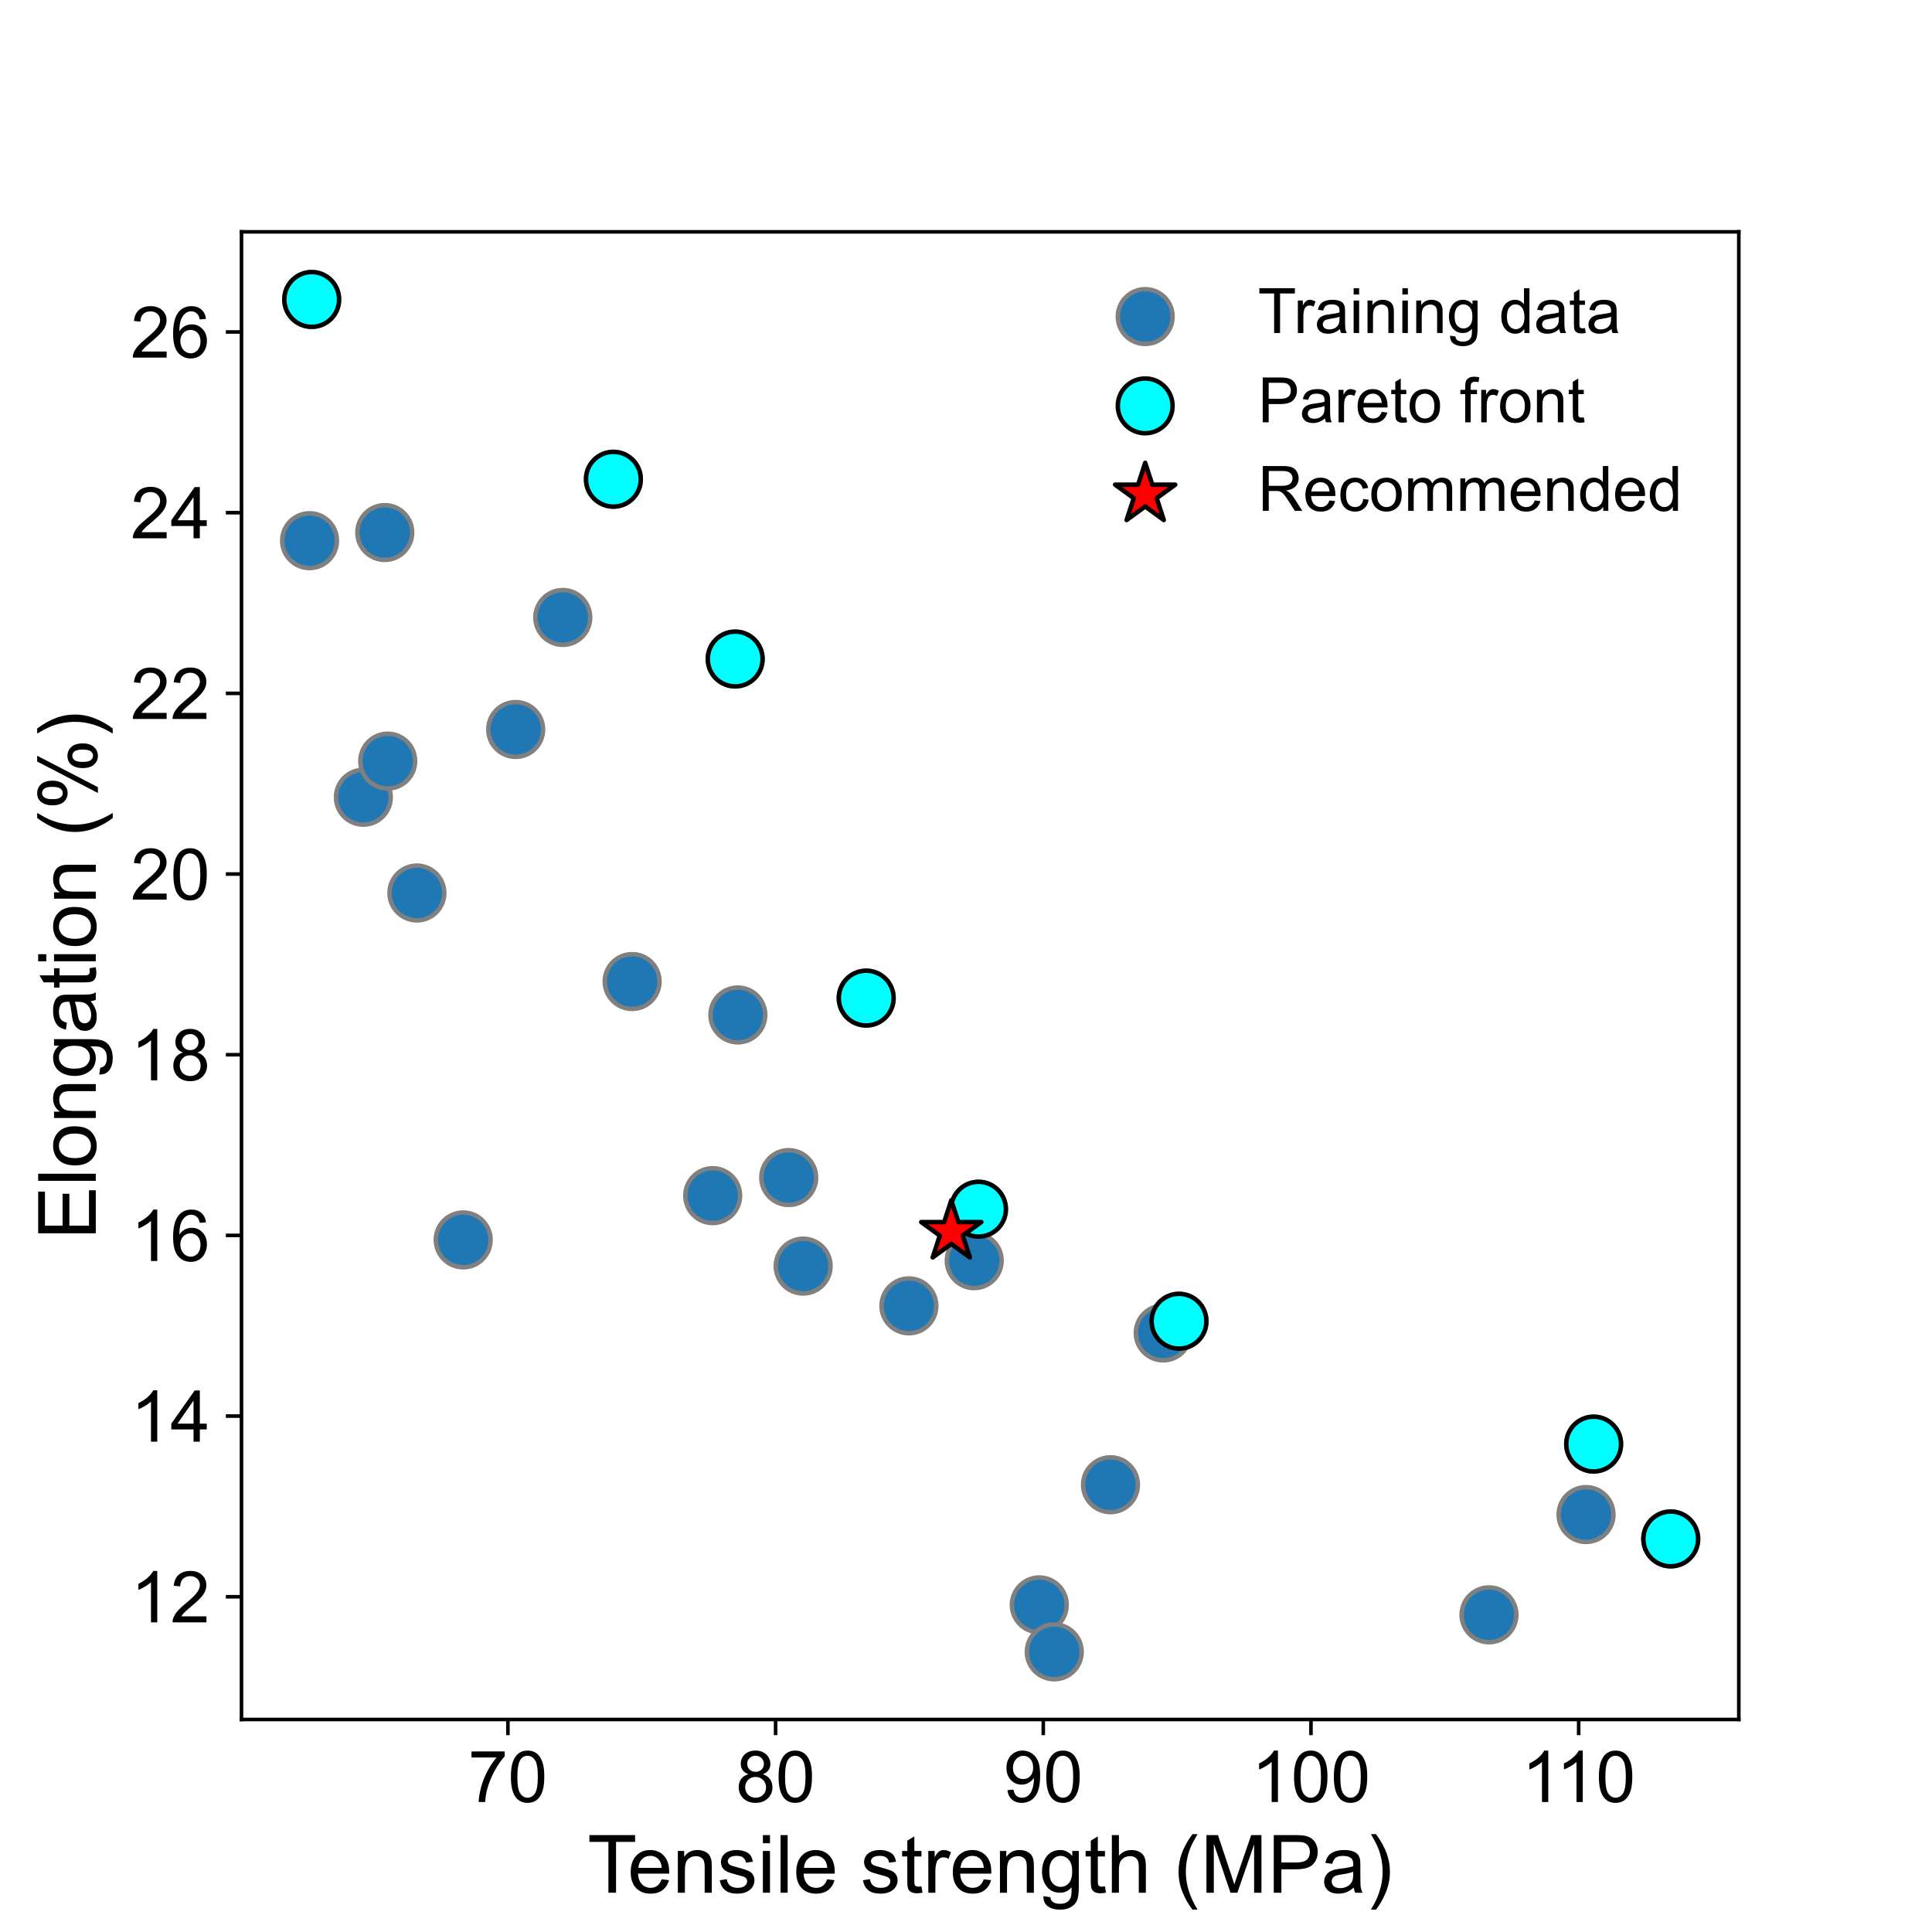
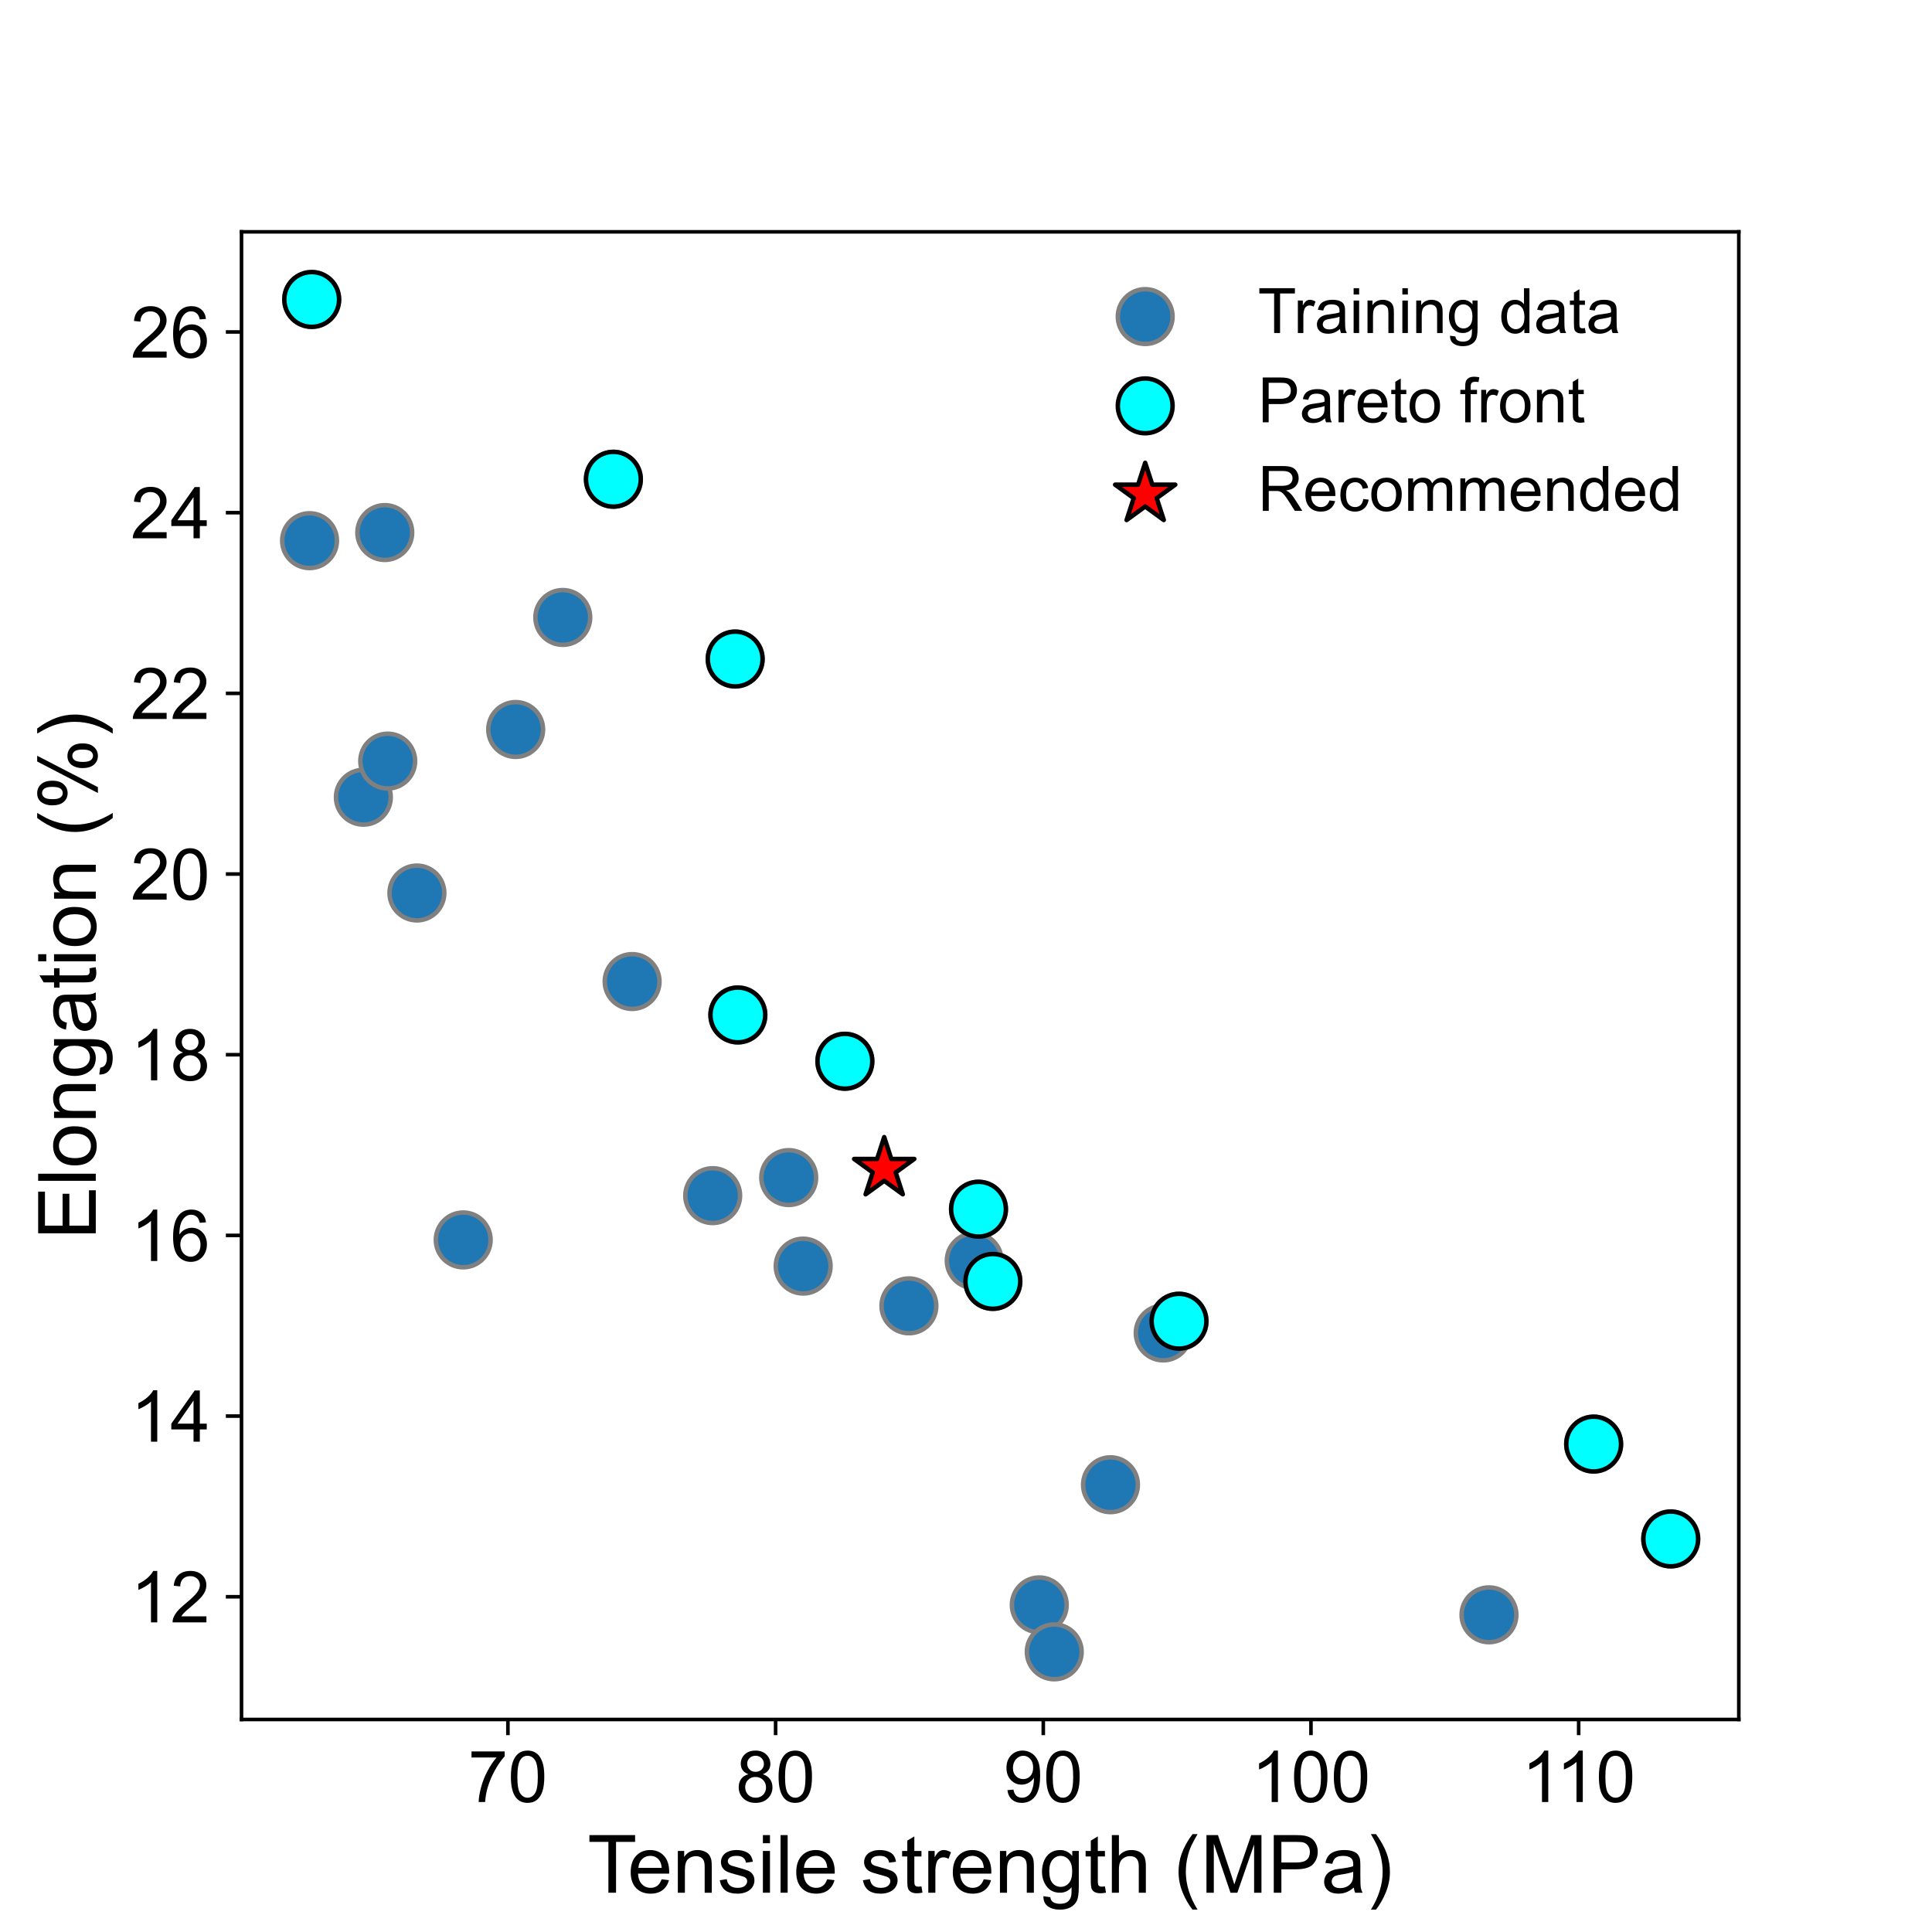
<svg xmlns="http://www.w3.org/2000/svg" xmlns:xlink="http://www.w3.org/1999/xlink" width="432pt" height="432pt" viewBox="0 0 432 432" version="1.1">
  <defs>
    <style type="text/css">*{stroke-linejoin: round; stroke-linecap: butt}</style>
  </defs>
  <g id="figure_1">
    <g id="patch_1">
      <path d="M 0 432  L 432 432  L 432 0  L 0 0  z " style="fill: #ffffff" />
    </g>
    <g id="axes_1">
      <g id="patch_2">
        <path d="M 54 384.48  L 388.8 384.48  L 388.8 51.84  L 54 51.84  z " style="fill: #ffffff" />
      </g>
      <g id="PathCollection_1">
        <defs>
-           <path id="m90d50e300b" d="M 0 6.124  C 1.624 6.124 3.182 5.478 4.33 4.33  C 5.478 3.182 6.124 1.624 6.124 0  C 6.124 -1.624 5.478 -3.182 4.33 -4.33  C 3.182 -5.478 1.624 -6.124 0 -6.124  C -1.624 -6.124 -3.182 -5.478 -4.33 -4.33  C -5.478 -3.182 -6.124 -1.624 -6.124 0  C -6.124 1.624 -5.478 3.182 -4.33 4.33  C -3.182 5.478 -1.624 6.124 0 6.124  z " style="stroke: #808080" />
+           <path id="mfce54d332a" d="M 0 6.124  C 1.624 6.124 3.182 5.478 4.33 4.33  C 5.478 3.182 6.124 1.624 6.124 0  C 6.124 -1.624 5.478 -3.182 4.33 -4.33  C 3.182 -5.478 1.624 -6.124 0 -6.124  C -1.624 -6.124 -3.182 -5.478 -4.33 -4.33  C -5.478 -3.182 -6.124 -1.624 -6.124 0  C -6.124 1.624 -5.478 3.182 -4.33 4.33  C -3.182 5.478 -1.624 6.124 0 6.124  z " style="stroke: #808080" />
        </defs>
-         <g clip-path="url(#pc7af5c3443)">
-           <use xlink:href="#m90d50e300b" x="81.249" y="178.264" style="fill: #1f77b4; stroke: #808080" />
-           <use xlink:href="#m90d50e300b" x="69.218" y="120.895" style="fill: #1f77b4; stroke: #808080" />
-           <use xlink:href="#m90d50e300b" x="125.841" y="138.065" style="fill: #1f77b4; stroke: #808080" />
-           <use xlink:href="#m90d50e300b" x="93.22" y="199.677" style="fill: #1f77b4; stroke: #808080" />
-           <use xlink:href="#m90d50e300b" x="115.307" y="163.114" style="fill: #1f77b4; stroke: #808080" />
-           <use xlink:href="#m90d50e300b" x="103.575" y="277.246" style="fill: #1f77b4; stroke: #808080" />
-           <use xlink:href="#m90d50e300b" x="159.36" y="267.348" style="fill: #1f77b4; stroke: #808080" />
-           <use xlink:href="#m90d50e300b" x="176.359" y="263.308" style="fill: #1f77b4; stroke: #808080" />
-           <use xlink:href="#m90d50e300b" x="179.591" y="283.104" style="fill: #1f77b4; stroke: #808080" />
-           <use xlink:href="#m90d50e300b" x="164.986" y="226.947" style="fill: #1f77b4; stroke: #808080" />
-           <use xlink:href="#m90d50e300b" x="203.234" y="291.992" style="fill: #1f77b4; stroke: #808080" />
-           <use xlink:href="#m90d50e300b" x="218.796" y="270.378" style="fill: #1f77b4; stroke: #808080" />
-           <use xlink:href="#m90d50e300b" x="217.839" y="281.892" style="fill: #1f77b4; stroke: #808080" />
-           <use xlink:href="#m90d50e300b" x="260.096" y="298.053" style="fill: #1f77b4; stroke: #808080" />
-           <use xlink:href="#m90d50e300b" x="263.628" y="295.427" style="fill: #1f77b4; stroke: #808080" />
-           <use xlink:href="#m90d50e300b" x="248.305" y="331.989" style="fill: #1f77b4; stroke: #808080" />
-           <use xlink:href="#m90d50e300b" x="232.383" y="358.856" style="fill: #1f77b4; stroke: #808080" />
-           <use xlink:href="#m90d50e300b" x="235.735" y="369.36" style="fill: #1f77b4; stroke: #808080" />
-           <use xlink:href="#m90d50e300b" x="332.94" y="361.078" style="fill: #1f77b4; stroke: #808080" />
-           <use xlink:href="#m90d50e300b" x="356.344" y="322.899" style="fill: #1f77b4; stroke: #808080" />
-           <use xlink:href="#m90d50e300b" x="373.582" y="344.109" style="fill: #1f77b4; stroke: #808080" />
-           <use xlink:href="#m90d50e300b" x="86.696" y="170.184" style="fill: #1f77b4; stroke: #808080" />
-           <use xlink:href="#m90d50e300b" x="69.697" y="66.96" style="fill: #1f77b4; stroke: #808080" />
-           <use xlink:href="#m90d50e300b" x="86.037" y="119.077" style="fill: #1f77b4; stroke: #808080" />
-           <use xlink:href="#m90d50e300b" x="141.344" y="219.473" style="fill: #1f77b4; stroke: #808080" />
-           <use xlink:href="#m90d50e300b" x="164.388" y="147.358" style="fill: #1f77b4; stroke: #808080" />
-           <use xlink:href="#m90d50e300b" x="137.154" y="107.159" style="fill: #1f77b4; stroke: #808080" />
-           <use xlink:href="#m90d50e300b" x="193.684" y="223.176" style="fill: #1f77b4; stroke: #808080" />
-           <use xlink:href="#m90d50e300b" x="354.645" y="338.657" style="fill: #1f77b4; stroke: #808080" />
+         <g clip-path="url(#pd97d41abee)">
+           <use xlink:href="#mfce54d332a" x="81.249" y="178.264" style="fill: #1f77b4; stroke: #808080" />
+           <use xlink:href="#mfce54d332a" x="69.218" y="120.895" style="fill: #1f77b4; stroke: #808080" />
+           <use xlink:href="#mfce54d332a" x="125.841" y="138.065" style="fill: #1f77b4; stroke: #808080" />
+           <use xlink:href="#mfce54d332a" x="93.22" y="199.677" style="fill: #1f77b4; stroke: #808080" />
+           <use xlink:href="#mfce54d332a" x="115.307" y="163.114" style="fill: #1f77b4; stroke: #808080" />
+           <use xlink:href="#mfce54d332a" x="103.575" y="277.246" style="fill: #1f77b4; stroke: #808080" />
+           <use xlink:href="#mfce54d332a" x="159.36" y="267.348" style="fill: #1f77b4; stroke: #808080" />
+           <use xlink:href="#mfce54d332a" x="176.359" y="263.308" style="fill: #1f77b4; stroke: #808080" />
+           <use xlink:href="#mfce54d332a" x="179.591" y="283.104" style="fill: #1f77b4; stroke: #808080" />
+           <use xlink:href="#mfce54d332a" x="164.986" y="226.947" style="fill: #1f77b4; stroke: #808080" />
+           <use xlink:href="#mfce54d332a" x="203.234" y="291.992" style="fill: #1f77b4; stroke: #808080" />
+           <use xlink:href="#mfce54d332a" x="218.796" y="270.378" style="fill: #1f77b4; stroke: #808080" />
+           <use xlink:href="#mfce54d332a" x="217.839" y="281.892" style="fill: #1f77b4; stroke: #808080" />
+           <use xlink:href="#mfce54d332a" x="260.096" y="298.053" style="fill: #1f77b4; stroke: #808080" />
+           <use xlink:href="#mfce54d332a" x="263.628" y="295.427" style="fill: #1f77b4; stroke: #808080" />
+           <use xlink:href="#mfce54d332a" x="248.305" y="331.989" style="fill: #1f77b4; stroke: #808080" />
+           <use xlink:href="#mfce54d332a" x="232.383" y="358.856" style="fill: #1f77b4; stroke: #808080" />
+           <use xlink:href="#mfce54d332a" x="235.735" y="369.36" style="fill: #1f77b4; stroke: #808080" />
+           <use xlink:href="#mfce54d332a" x="332.94" y="361.078" style="fill: #1f77b4; stroke: #808080" />
+           <use xlink:href="#mfce54d332a" x="356.344" y="322.899" style="fill: #1f77b4; stroke: #808080" />
+           <use xlink:href="#mfce54d332a" x="373.582" y="344.109" style="fill: #1f77b4; stroke: #808080" />
+           <use xlink:href="#mfce54d332a" x="86.696" y="170.184" style="fill: #1f77b4; stroke: #808080" />
+           <use xlink:href="#mfce54d332a" x="69.697" y="66.96" style="fill: #1f77b4; stroke: #808080" />
+           <use xlink:href="#mfce54d332a" x="86.037" y="119.077" style="fill: #1f77b4; stroke: #808080" />
+           <use xlink:href="#mfce54d332a" x="141.344" y="219.473" style="fill: #1f77b4; stroke: #808080" />
+           <use xlink:href="#mfce54d332a" x="164.388" y="147.358" style="fill: #1f77b4; stroke: #808080" />
+           <use xlink:href="#mfce54d332a" x="137.154" y="107.159" style="fill: #1f77b4; stroke: #808080" />
+           <use xlink:href="#mfce54d332a" x="222.003" y="286.525" style="fill: #1f77b4; stroke: #808080" />
+           <use xlink:href="#mfce54d332a" x="188.919" y="237.299" style="fill: #1f77b4; stroke: #808080" />
        </g>
      </g>
      <g id="PathCollection_2">
        <defs>
-           <path id="md88596aca8" d="M 0 6.124  C 1.624 6.124 3.182 5.478 4.33 4.33  C 5.478 3.182 6.124 1.624 6.124 0  C 6.124 -1.624 5.478 -3.182 4.33 -4.33  C 3.182 -5.478 1.624 -6.124 0 -6.124  C -1.624 -6.124 -3.182 -5.478 -4.33 -4.33  C -5.478 -3.182 -6.124 -1.624 -6.124 0  C -6.124 1.624 -5.478 3.182 -4.33 4.33  C -3.182 5.478 -1.624 6.124 0 6.124  z " style="stroke: #000000" />
+           <path id="m529ae35ad2" d="M 0 6.124  C 1.624 6.124 3.182 5.478 4.33 4.33  C 5.478 3.182 6.124 1.624 6.124 0  C 6.124 -1.624 5.478 -3.182 4.33 -4.33  C 3.182 -5.478 1.624 -6.124 0 -6.124  C -1.624 -6.124 -3.182 -5.478 -4.33 -4.33  C -5.478 -3.182 -6.124 -1.624 -6.124 0  C -6.124 1.624 -5.478 3.182 -4.33 4.33  C -3.182 5.478 -1.624 6.124 0 6.124  z " style="stroke: #000000" />
        </defs>
-         <g clip-path="url(#pc7af5c3443)">
-           <use xlink:href="#md88596aca8" x="218.796" y="270.378" style="fill: #00ffff; stroke: #000000" />
-           <use xlink:href="#md88596aca8" x="263.628" y="295.427" style="fill: #00ffff; stroke: #000000" />
-           <use xlink:href="#md88596aca8" x="356.344" y="322.899" style="fill: #00ffff; stroke: #000000" />
-           <use xlink:href="#md88596aca8" x="373.582" y="344.109" style="fill: #00ffff; stroke: #000000" />
-           <use xlink:href="#md88596aca8" x="69.697" y="66.96" style="fill: #00ffff; stroke: #000000" />
-           <use xlink:href="#md88596aca8" x="164.388" y="147.358" style="fill: #00ffff; stroke: #000000" />
-           <use xlink:href="#md88596aca8" x="137.154" y="107.159" style="fill: #00ffff; stroke: #000000" />
-           <use xlink:href="#md88596aca8" x="193.684" y="223.176" style="fill: #00ffff; stroke: #000000" />
+         <g clip-path="url(#pd97d41abee)">
+           <use xlink:href="#m529ae35ad2" x="164.986" y="226.947" style="fill: #00ffff; stroke: #000000" />
+           <use xlink:href="#m529ae35ad2" x="218.796" y="270.378" style="fill: #00ffff; stroke: #000000" />
+           <use xlink:href="#m529ae35ad2" x="263.628" y="295.427" style="fill: #00ffff; stroke: #000000" />
+           <use xlink:href="#m529ae35ad2" x="356.344" y="322.899" style="fill: #00ffff; stroke: #000000" />
+           <use xlink:href="#m529ae35ad2" x="373.582" y="344.109" style="fill: #00ffff; stroke: #000000" />
+           <use xlink:href="#m529ae35ad2" x="69.697" y="66.96" style="fill: #00ffff; stroke: #000000" />
+           <use xlink:href="#m529ae35ad2" x="164.388" y="147.358" style="fill: #00ffff; stroke: #000000" />
+           <use xlink:href="#m529ae35ad2" x="137.154" y="107.159" style="fill: #00ffff; stroke: #000000" />
+           <use xlink:href="#m529ae35ad2" x="222.003" y="286.525" style="fill: #00ffff; stroke: #000000" />
+           <use xlink:href="#m529ae35ad2" x="188.919" y="237.299" style="fill: #00ffff; stroke: #000000" />
        </g>
      </g>
      <g id="PathCollection_3">
        <defs>
-           <path id="m7a9e10a7f5" d="M 0 -7.071  L -1.588 -2.185  L -6.725 -2.185  L -2.569 0.835  L -4.156 5.721  L -0 2.701  L 4.156 5.721  L 2.569 0.835  L 6.725 -2.185  L 1.588 -2.185  z " style="stroke: #000000" />
+           <path id="m3d7a8f975c" d="M 0 -7.071  L -1.588 -2.185  L -6.725 -2.185  L -2.569 0.835  L -4.156 5.721  L -0 2.701  L 4.156 5.721  L 2.569 0.835  L 6.725 -2.185  L 1.588 -2.185  z " style="stroke: #000000" />
        </defs>
-         <g clip-path="url(#pc7af5c3443)">
-           <use xlink:href="#m7a9e10a7f5" x="212.71" y="275.445" style="fill: #ff0000; stroke: #000000" />
+         <g clip-path="url(#pd97d41abee)">
+           <use xlink:href="#m3d7a8f975c" x="197.71" y="261.331" style="fill: #ff0000; stroke: #000000" />
        </g>
      </g>
      <g id="matplotlib.axis_1">
        <g id="xtick_1">
          <g id="line2d_1">
            <defs>
-               <path id="m14aa35d115" d="M 0 0  L 0 3.5  " style="stroke: #000000; stroke-width: 0.8" />
-             </defs>
-             <g>
-               <use xlink:href="#m14aa35d115" x="113.571" y="384.48" style="stroke: #000000; stroke-width: 0.8" />
+               <path id="mebb6c94fdc" d="M 0 0  L 0 3.5  " style="stroke: #000000; stroke-width: 0.8" />
+             </defs>
+             <g>
+               <use xlink:href="#mebb6c94fdc" x="113.571" y="384.48" style="stroke: #000000; stroke-width: 0.8" />
            </g>
          </g>
          <g id="text_1">
            <g transform="translate(104.6734 402.9325) scale(0.16 -0.16)">
              <defs>
                <path id="ArialMT-37" d="M 303 3981  L 303 4522  L 3269 4522  L 3269 4084  Q 2831 3619 2401 2847  Q 1972 2075 1738 1259  Q 1569 684 1522 0  L 944 0  Q 953 541 1156 1306  Q 1359 2072 1739 2783  Q 2119 3494 2547 3981  L 303 3981  z " transform="scale(0.015625)" />
                <path id="ArialMT-30" d="M 266 2259  Q 266 3072 433 3567  Q 600 4063 929 4331  Q 1259 4600 1759 4600  Q 2128 4600 2406 4451  Q 2684 4303 2865 4023  Q 3047 3744 3150 3342  Q 3253 2941 3253 2259  Q 3253 1453 3087 958  Q 2922 463 2592 192  Q 2263 -78 1759 -78  Q 1097 -78 719 397  Q 266 969 266 2259  z M 844 2259  Q 844 1131 1108 757  Q 1372 384 1759 384  Q 2147 384 2411 759  Q 2675 1134 2675 2259  Q 2675 3391 2411 3762  Q 2147 4134 1753 4134  Q 1366 4134 1134 3806  Q 844 3388 844 2259  z " transform="scale(0.015625)" />
              </defs>
              <use xlink:href="#ArialMT-37" />
              <use xlink:href="#ArialMT-30" x="55.615" />
            </g>
          </g>
        </g>
        <g id="xtick_2">
          <g id="line2d_2">
            <g>
-               <use xlink:href="#m14aa35d115" x="173.426" y="384.48" style="stroke: #000000; stroke-width: 0.8" />
+               <use xlink:href="#mebb6c94fdc" x="173.426" y="384.48" style="stroke: #000000; stroke-width: 0.8" />
            </g>
          </g>
          <g id="text_2">
            <g transform="translate(164.5286 402.9325) scale(0.16 -0.16)">
              <defs>
                <path id="ArialMT-38" d="M 1131 2484  Q 781 2613 612 2850  Q 444 3088 444 3419  Q 444 3919 803 4259  Q 1163 4600 1759 4600  Q 2359 4600 2725 4251  Q 3091 3903 3091 3403  Q 3091 3084 2923 2848  Q 2756 2613 2416 2484  Q 2838 2347 3058 2040  Q 3278 1734 3278 1309  Q 3278 722 2862 322  Q 2447 -78 1769 -78  Q 1091 -78 675 323  Q 259 725 259 1325  Q 259 1772 486 2073  Q 713 2375 1131 2484  z M 1019 3438  Q 1019 3113 1228 2906  Q 1438 2700 1772 2700  Q 2097 2700 2305 2904  Q 2513 3109 2513 3406  Q 2513 3716 2298 3927  Q 2084 4138 1766 4138  Q 1444 4138 1231 3931  Q 1019 3725 1019 3438  z M 838 1322  Q 838 1081 952 856  Q 1066 631 1291 507  Q 1516 384 1775 384  Q 2178 384 2440 643  Q 2703 903 2703 1303  Q 2703 1709 2433 1975  Q 2163 2241 1756 2241  Q 1359 2241 1098 1978  Q 838 1716 838 1322  z " transform="scale(0.015625)" />
              </defs>
              <use xlink:href="#ArialMT-38" />
              <use xlink:href="#ArialMT-30" x="55.615" />
            </g>
          </g>
        </g>
        <g id="xtick_3">
          <g id="line2d_3">
            <g>
-               <use xlink:href="#m14aa35d115" x="233.281" y="384.48" style="stroke: #000000; stroke-width: 0.8" />
+               <use xlink:href="#mebb6c94fdc" x="233.281" y="384.48" style="stroke: #000000; stroke-width: 0.8" />
            </g>
          </g>
          <g id="text_3">
            <g transform="translate(224.3838 402.9325) scale(0.16 -0.16)">
              <defs>
                <path id="ArialMT-39" d="M 350 1059  L 891 1109  Q 959 728 1153 556  Q 1347 384 1650 384  Q 1909 384 2104 503  Q 2300 622 2425 820  Q 2550 1019 2634 1356  Q 2719 1694 2719 2044  Q 2719 2081 2716 2156  Q 2547 1888 2255 1720  Q 1963 1553 1622 1553  Q 1053 1553 659 1965  Q 266 2378 266 3053  Q 266 3750 677 4175  Q 1088 4600 1706 4600  Q 2153 4600 2523 4359  Q 2894 4119 3086 3673  Q 3278 3228 3278 2384  Q 3278 1506 3087 986  Q 2897 466 2520 194  Q 2144 -78 1638 -78  Q 1100 -78 759 220  Q 419 519 350 1059  z M 2653 3081  Q 2653 3566 2395 3850  Q 2138 4134 1775 4134  Q 1400 4134 1122 3828  Q 844 3522 844 3034  Q 844 2597 1108 2323  Q 1372 2050 1759 2050  Q 2150 2050 2401 2323  Q 2653 2597 2653 3081  z " transform="scale(0.015625)" />
              </defs>
              <use xlink:href="#ArialMT-39" />
              <use xlink:href="#ArialMT-30" x="55.615" />
            </g>
          </g>
        </g>
        <g id="xtick_4">
          <g id="line2d_4">
            <g>
-               <use xlink:href="#m14aa35d115" x="293.136" y="384.48" style="stroke: #000000; stroke-width: 0.8" />
+               <use xlink:href="#mebb6c94fdc" x="293.136" y="384.48" style="stroke: #000000; stroke-width: 0.8" />
            </g>
          </g>
          <g id="text_4">
            <g transform="translate(279.7902 402.9325) scale(0.16 -0.16)">
              <defs>
                <path id="ArialMT-31" d="M 2384 0  L 1822 0  L 1822 3584  Q 1619 3391 1289 3197  Q 959 3003 697 2906  L 697 3450  Q 1169 3672 1522 3987  Q 1875 4303 2022 4600  L 2384 4600  L 2384 0  z " transform="scale(0.015625)" />
              </defs>
              <use xlink:href="#ArialMT-31" />
              <use xlink:href="#ArialMT-30" x="55.615" />
              <use xlink:href="#ArialMT-30" x="111.23" />
            </g>
          </g>
        </g>
        <g id="xtick_5">
          <g id="line2d_5">
            <g>
-               <use xlink:href="#m14aa35d115" x="352.992" y="384.48" style="stroke: #000000; stroke-width: 0.8" />
+               <use xlink:href="#mebb6c94fdc" x="352.992" y="384.48" style="stroke: #000000; stroke-width: 0.8" />
            </g>
          </g>
          <g id="text_5">
            <g transform="translate(340.2354 402.9325) scale(0.16 -0.16)">
              <use xlink:href="#ArialMT-31" />
              <use xlink:href="#ArialMT-31" x="48.24" />
              <use xlink:href="#ArialMT-30" x="103.855" />
            </g>
          </g>
        </g>
        <g id="text_6">
          <g transform="translate(131.3747 423.2159) scale(0.18 -0.18)">
            <defs>
              <path id="ArialMT-54" d="M 1659 0  L 1659 4041  L 150 4041  L 150 4581  L 3781 4581  L 3781 4041  L 2266 4041  L 2266 0  L 1659 0  z " transform="scale(0.015625)" />
              <path id="ArialMT-65" d="M 2694 1069  L 3275 997  Q 3138 488 2766 206  Q 2394 -75 1816 -75  Q 1088 -75 661 373  Q 234 822 234 1631  Q 234 2469 665 2931  Q 1097 3394 1784 3394  Q 2450 3394 2872 2941  Q 3294 2488 3294 1666  Q 3294 1616 3291 1516  L 816 1516  Q 847 969 1125 678  Q 1403 388 1819 388  Q 2128 388 2347 550  Q 2566 713 2694 1069  z M 847 1978  L 2700 1978  Q 2663 2397 2488 2606  Q 2219 2931 1791 2931  Q 1403 2931 1139 2672  Q 875 2413 847 1978  z " transform="scale(0.015625)" />
              <path id="ArialMT-6e" d="M 422 0  L 422 3319  L 928 3319  L 928 2847  Q 1294 3394 1984 3394  Q 2284 3394 2536 3286  Q 2788 3178 2913 3003  Q 3038 2828 3088 2588  Q 3119 2431 3119 2041  L 3119 0  L 2556 0  L 2556 2019  Q 2556 2363 2490 2533  Q 2425 2703 2258 2804  Q 2091 2906 1866 2906  Q 1506 2906 1245 2678  Q 984 2450 984 1813  L 984 0  L 422 0  z " transform="scale(0.015625)" />
              <path id="ArialMT-73" d="M 197 991  L 753 1078  Q 800 744 1014 566  Q 1228 388 1613 388  Q 2000 388 2187 545  Q 2375 703 2375 916  Q 2375 1106 2209 1216  Q 2094 1291 1634 1406  Q 1016 1563 777 1677  Q 538 1791 414 1992  Q 291 2194 291 2438  Q 291 2659 392 2848  Q 494 3038 669 3163  Q 800 3259 1026 3326  Q 1253 3394 1513 3394  Q 1903 3394 2198 3281  Q 2494 3169 2634 2976  Q 2775 2784 2828 2463  L 2278 2388  Q 2241 2644 2061 2787  Q 1881 2931 1553 2931  Q 1166 2931 1000 2803  Q 834 2675 834 2503  Q 834 2394 903 2306  Q 972 2216 1119 2156  Q 1203 2125 1616 2013  Q 2213 1853 2448 1751  Q 2684 1650 2818 1456  Q 2953 1263 2953 975  Q 2953 694 2789 445  Q 2625 197 2315 61  Q 2006 -75 1616 -75  Q 969 -75 630 194  Q 291 463 197 991  z " transform="scale(0.015625)" />
              <path id="ArialMT-69" d="M 425 3934  L 425 4581  L 988 4581  L 988 3934  L 425 3934  z M 425 0  L 425 3319  L 988 3319  L 988 0  L 425 0  z " transform="scale(0.015625)" />
              <path id="ArialMT-6c" d="M 409 0  L 409 4581  L 972 4581  L 972 0  L 409 0  z " transform="scale(0.015625)" />
              <path id="ArialMT-20" transform="scale(0.015625)" />
              <path id="ArialMT-74" d="M 1650 503  L 1731 6  Q 1494 -44 1306 -44  Q 1000 -44 831 53  Q 663 150 594 308  Q 525 466 525 972  L 525 2881  L 113 2881  L 113 3319  L 525 3319  L 525 4141  L 1084 4478  L 1084 3319  L 1650 3319  L 1650 2881  L 1084 2881  L 1084 941  Q 1084 700 1114 631  Q 1144 563 1211 522  Q 1278 481 1403 481  Q 1497 481 1650 503  z " transform="scale(0.015625)" />
              <path id="ArialMT-72" d="M 416 0  L 416 3319  L 922 3319  L 922 2816  Q 1116 3169 1280 3281  Q 1444 3394 1641 3394  Q 1925 3394 2219 3213  L 2025 2691  Q 1819 2813 1613 2813  Q 1428 2813 1281 2702  Q 1134 2591 1072 2394  Q 978 2094 978 1738  L 978 0  L 416 0  z " transform="scale(0.015625)" />
              <path id="ArialMT-67" d="M 319 -275  L 866 -356  Q 900 -609 1056 -725  Q 1266 -881 1628 -881  Q 2019 -881 2231 -725  Q 2444 -569 2519 -288  Q 2563 -116 2559 434  Q 2191 0 1641 0  Q 956 0 581 494  Q 206 988 206 1678  Q 206 2153 378 2554  Q 550 2956 876 3175  Q 1203 3394 1644 3394  Q 2231 3394 2613 2919  L 2613 3319  L 3131 3319  L 3131 450  Q 3131 -325 2973 -648  Q 2816 -972 2473 -1159  Q 2131 -1347 1631 -1347  Q 1038 -1347 672 -1080  Q 306 -813 319 -275  z M 784 1719  Q 784 1066 1043 766  Q 1303 466 1694 466  Q 2081 466 2343 764  Q 2606 1063 2606 1700  Q 2606 2309 2336 2618  Q 2066 2928 1684 2928  Q 1309 2928 1046 2623  Q 784 2319 784 1719  z " transform="scale(0.015625)" />
              <path id="ArialMT-68" d="M 422 0  L 422 4581  L 984 4581  L 984 2938  Q 1378 3394 1978 3394  Q 2347 3394 2619 3248  Q 2891 3103 3008 2847  Q 3125 2591 3125 2103  L 3125 0  L 2563 0  L 2563 2103  Q 2563 2525 2380 2717  Q 2197 2909 1863 2909  Q 1613 2909 1392 2779  Q 1172 2650 1078 2428  Q 984 2206 984 1816  L 984 0  L 422 0  z " transform="scale(0.015625)" />
              <path id="ArialMT-28" d="M 1497 -1347  Q 1031 -759 709 28  Q 388 816 388 1659  Q 388 2403 628 3084  Q 909 3875 1497 4659  L 1900 4659  Q 1522 4009 1400 3731  Q 1209 3300 1100 2831  Q 966 2247 966 1656  Q 966 153 1900 -1347  L 1497 -1347  z " transform="scale(0.015625)" />
              <path id="ArialMT-4d" d="M 475 0  L 475 4581  L 1388 4581  L 2472 1338  Q 2622 884 2691 659  Q 2769 909 2934 1394  L 4031 4581  L 4847 4581  L 4847 0  L 4263 0  L 4263 3834  L 2931 0  L 2384 0  L 1059 3900  L 1059 0  L 475 0  z " transform="scale(0.015625)" />
              <path id="ArialMT-50" d="M 494 0  L 494 4581  L 2222 4581  Q 2678 4581 2919 4538  Q 3256 4481 3484 4323  Q 3713 4166 3852 3881  Q 3991 3597 3991 3256  Q 3991 2672 3619 2267  Q 3247 1863 2275 1863  L 1100 1863  L 1100 0  L 494 0  z M 1100 2403  L 2284 2403  Q 2872 2403 3119 2622  Q 3366 2841 3366 3238  Q 3366 3525 3220 3729  Q 3075 3934 2838 4000  Q 2684 4041 2272 4041  L 1100 4041  L 1100 2403  z " transform="scale(0.015625)" />
              <path id="ArialMT-61" d="M 2588 409  Q 2275 144 1986 34  Q 1697 -75 1366 -75  Q 819 -75 525 192  Q 231 459 231 875  Q 231 1119 342 1320  Q 453 1522 633 1644  Q 813 1766 1038 1828  Q 1203 1872 1538 1913  Q 2219 1994 2541 2106  Q 2544 2222 2544 2253  Q 2544 2597 2384 2738  Q 2169 2928 1744 2928  Q 1347 2928 1158 2789  Q 969 2650 878 2297  L 328 2372  Q 403 2725 575 2942  Q 747 3159 1072 3276  Q 1397 3394 1825 3394  Q 2250 3394 2515 3294  Q 2781 3194 2906 3042  Q 3031 2891 3081 2659  Q 3109 2516 3109 2141  L 3109 1391  Q 3109 606 3145 398  Q 3181 191 3288 0  L 2700 0  Q 2613 175 2588 409  z M 2541 1666  Q 2234 1541 1622 1453  Q 1275 1403 1131 1340  Q 988 1278 909 1158  Q 831 1038 831 891  Q 831 666 1001 516  Q 1172 366 1500 366  Q 1825 366 2078 508  Q 2331 650 2450 897  Q 2541 1088 2541 1459  L 2541 1666  z " transform="scale(0.015625)" />
              <path id="ArialMT-29" d="M 791 -1347  L 388 -1347  Q 1322 153 1322 1656  Q 1322 2244 1188 2822  Q 1081 3291 891 3722  Q 769 4003 388 4659  L 791 4659  Q 1378 3875 1659 3084  Q 1900 2403 1900 1659  Q 1900 816 1576 28  Q 1253 -759 791 -1347  z " transform="scale(0.015625)" />
            </defs>
            <use xlink:href="#ArialMT-54" />
            <use xlink:href="#ArialMT-65" x="49.959" />
            <use xlink:href="#ArialMT-6e" x="105.574" />
            <use xlink:href="#ArialMT-73" x="161.189" />
            <use xlink:href="#ArialMT-69" x="211.189" />
            <use xlink:href="#ArialMT-6c" x="233.406" />
            <use xlink:href="#ArialMT-65" x="255.623" />
            <use xlink:href="#ArialMT-20" x="311.238" />
            <use xlink:href="#ArialMT-73" x="339.021" />
            <use xlink:href="#ArialMT-74" x="389.021" />
            <use xlink:href="#ArialMT-72" x="416.805" />
            <use xlink:href="#ArialMT-65" x="450.105" />
            <use xlink:href="#ArialMT-6e" x="505.721" />
            <use xlink:href="#ArialMT-67" x="561.336" />
            <use xlink:href="#ArialMT-74" x="616.951" />
            <use xlink:href="#ArialMT-68" x="644.734" />
            <use xlink:href="#ArialMT-20" x="700.35" />
            <use xlink:href="#ArialMT-28" x="728.133" />
            <use xlink:href="#ArialMT-4d" x="761.434" />
            <use xlink:href="#ArialMT-50" x="844.734" />
            <use xlink:href="#ArialMT-61" x="911.434" />
            <use xlink:href="#ArialMT-29" x="967.049" />
          </g>
        </g>
      </g>
      <g id="matplotlib.axis_2">
        <g id="ytick_1">
          <g id="line2d_6">
            <defs>
-               <path id="m5b4f08b72d" d="M 0 0  L -3.5 0  " style="stroke: #000000; stroke-width: 0.8" />
-             </defs>
-             <g>
-               <use xlink:href="#m5b4f08b72d" x="54" y="357.038" style="stroke: #000000; stroke-width: 0.8" />
+               <path id="m5eaa0d0e60" d="M 0 0  L -3.5 0  " style="stroke: #000000; stroke-width: 0.8" />
+             </defs>
+             <g>
+               <use xlink:href="#m5eaa0d0e60" x="54" y="357.038" style="stroke: #000000; stroke-width: 0.8" />
            </g>
          </g>
          <g id="text_7">
            <g transform="translate(29.205 362.764) scale(0.16 -0.16)">
              <defs>
                <path id="ArialMT-32" d="M 3222 541  L 3222 0  L 194 0  Q 188 203 259 391  Q 375 700 629 1000  Q 884 1300 1366 1694  Q 2113 2306 2375 2664  Q 2638 3022 2638 3341  Q 2638 3675 2398 3904  Q 2159 4134 1775 4134  Q 1369 4134 1125 3890  Q 881 3647 878 3216  L 300 3275  Q 359 3922 746 4261  Q 1134 4600 1788 4600  Q 2447 4600 2831 4234  Q 3216 3869 3216 3328  Q 3216 3053 3103 2787  Q 2991 2522 2730 2228  Q 2469 1934 1863 1422  Q 1356 997 1212 845  Q 1069 694 975 541  L 3222 541  z " transform="scale(0.015625)" />
              </defs>
              <use xlink:href="#ArialMT-31" />
              <use xlink:href="#ArialMT-32" x="55.615" />
            </g>
          </g>
        </g>
        <g id="ytick_2">
          <g id="line2d_7">
            <g>
-               <use xlink:href="#m5b4f08b72d" x="54" y="316.637" style="stroke: #000000; stroke-width: 0.8" />
+               <use xlink:href="#m5eaa0d0e60" x="54" y="316.637" style="stroke: #000000; stroke-width: 0.8" />
            </g>
          </g>
          <g id="text_8">
            <g transform="translate(29.205 322.3632) scale(0.16 -0.16)">
              <defs>
                <path id="ArialMT-34" d="M 2069 0  L 2069 1097  L 81 1097  L 81 1613  L 2172 4581  L 2631 4581  L 2631 1613  L 3250 1613  L 3250 1097  L 2631 1097  L 2631 0  L 2069 0  z M 2069 1613  L 2069 3678  L 634 1613  L 2069 1613  z " transform="scale(0.015625)" />
              </defs>
              <use xlink:href="#ArialMT-31" />
              <use xlink:href="#ArialMT-34" x="55.615" />
            </g>
          </g>
        </g>
        <g id="ytick_3">
          <g id="line2d_8">
            <g>
-               <use xlink:href="#m5b4f08b72d" x="54" y="276.236" style="stroke: #000000; stroke-width: 0.8" />
+               <use xlink:href="#m5eaa0d0e60" x="54" y="276.236" style="stroke: #000000; stroke-width: 0.8" />
            </g>
          </g>
          <g id="text_9">
            <g transform="translate(29.205 281.9624) scale(0.16 -0.16)">
              <defs>
                <path id="ArialMT-36" d="M 3184 3459  L 2625 3416  Q 2550 3747 2413 3897  Q 2184 4138 1850 4138  Q 1581 4138 1378 3988  Q 1113 3794 959 3422  Q 806 3050 800 2363  Q 1003 2672 1297 2822  Q 1591 2972 1913 2972  Q 2475 2972 2870 2558  Q 3266 2144 3266 1488  Q 3266 1056 3080 686  Q 2894 316 2569 119  Q 2244 -78 1831 -78  Q 1128 -78 684 439  Q 241 956 241 2144  Q 241 3472 731 4075  Q 1159 4600 1884 4600  Q 2425 4600 2770 4297  Q 3116 3994 3184 3459  z M 888 1484  Q 888 1194 1011 928  Q 1134 663 1356 523  Q 1578 384 1822 384  Q 2178 384 2434 671  Q 2691 959 2691 1453  Q 2691 1928 2437 2201  Q 2184 2475 1800 2475  Q 1419 2475 1153 2201  Q 888 1928 888 1484  z " transform="scale(0.015625)" />
              </defs>
              <use xlink:href="#ArialMT-31" />
              <use xlink:href="#ArialMT-36" x="55.615" />
            </g>
          </g>
        </g>
        <g id="ytick_4">
          <g id="line2d_9">
            <g>
-               <use xlink:href="#m5b4f08b72d" x="54" y="235.835" style="stroke: #000000; stroke-width: 0.8" />
+               <use xlink:href="#m5eaa0d0e60" x="54" y="235.835" style="stroke: #000000; stroke-width: 0.8" />
            </g>
          </g>
          <g id="text_10">
            <g transform="translate(29.205 241.5616) scale(0.16 -0.16)">
              <use xlink:href="#ArialMT-31" />
              <use xlink:href="#ArialMT-38" x="55.615" />
            </g>
          </g>
        </g>
        <g id="ytick_5">
          <g id="line2d_10">
            <g>
-               <use xlink:href="#m5b4f08b72d" x="54" y="195.435" style="stroke: #000000; stroke-width: 0.8" />
+               <use xlink:href="#m5eaa0d0e60" x="54" y="195.435" style="stroke: #000000; stroke-width: 0.8" />
            </g>
          </g>
          <g id="text_11">
            <g transform="translate(29.205 201.1608) scale(0.16 -0.16)">
              <use xlink:href="#ArialMT-32" />
              <use xlink:href="#ArialMT-30" x="55.615" />
            </g>
          </g>
        </g>
        <g id="ytick_6">
          <g id="line2d_11">
            <g>
-               <use xlink:href="#m5b4f08b72d" x="54" y="155.034" style="stroke: #000000; stroke-width: 0.8" />
+               <use xlink:href="#m5eaa0d0e60" x="54" y="155.034" style="stroke: #000000; stroke-width: 0.8" />
            </g>
          </g>
          <g id="text_12">
            <g transform="translate(29.205 160.76) scale(0.16 -0.16)">
              <use xlink:href="#ArialMT-32" />
              <use xlink:href="#ArialMT-32" x="55.615" />
            </g>
          </g>
        </g>
        <g id="ytick_7">
          <g id="line2d_12">
            <g>
-               <use xlink:href="#m5b4f08b72d" x="54" y="114.633" style="stroke: #000000; stroke-width: 0.8" />
+               <use xlink:href="#m5eaa0d0e60" x="54" y="114.633" style="stroke: #000000; stroke-width: 0.8" />
            </g>
          </g>
          <g id="text_13">
            <g transform="translate(29.205 120.3592) scale(0.16 -0.16)">
              <use xlink:href="#ArialMT-32" />
              <use xlink:href="#ArialMT-34" x="55.615" />
            </g>
          </g>
        </g>
        <g id="ytick_8">
          <g id="line2d_13">
            <g>
-               <use xlink:href="#m5b4f08b72d" x="54" y="74.232" style="stroke: #000000; stroke-width: 0.8" />
+               <use xlink:href="#m5eaa0d0e60" x="54" y="74.232" style="stroke: #000000; stroke-width: 0.8" />
            </g>
          </g>
          <g id="text_14">
            <g transform="translate(29.205 79.95839) scale(0.16 -0.16)">
              <use xlink:href="#ArialMT-32" />
              <use xlink:href="#ArialMT-36" x="55.615" />
            </g>
          </g>
        </g>
        <g id="text_15">
          <g transform="translate(21.41656 277.1888) rotate(-90) scale(0.18 -0.18)">
            <defs>
              <path id="ArialMT-45" d="M 506 0  L 506 4581  L 3819 4581  L 3819 4041  L 1113 4041  L 1113 2638  L 3647 2638  L 3647 2100  L 1113 2100  L 1113 541  L 3925 541  L 3925 0  L 506 0  z " transform="scale(0.015625)" />
              <path id="ArialMT-6f" d="M 213 1659  Q 213 2581 725 3025  Q 1153 3394 1769 3394  Q 2453 3394 2887 2945  Q 3322 2497 3322 1706  Q 3322 1066 3130 698  Q 2938 331 2570 128  Q 2203 -75 1769 -75  Q 1072 -75 642 372  Q 213 819 213 1659  z M 791 1659  Q 791 1022 1069 705  Q 1347 388 1769 388  Q 2188 388 2466 706  Q 2744 1025 2744 1678  Q 2744 2294 2464 2611  Q 2184 2928 1769 2928  Q 1347 2928 1069 2612  Q 791 2297 791 1659  z " transform="scale(0.015625)" />
              <path id="ArialMT-25" d="M 372 3481  Q 372 3972 619 4315  Q 866 4659 1334 4659  Q 1766 4659 2048 4351  Q 2331 4044 2331 3447  Q 2331 2866 2045 2552  Q 1759 2238 1341 2238  Q 925 2238 648 2547  Q 372 2856 372 3481  z M 1350 4272  Q 1141 4272 1002 4090  Q 863 3909 863 3425  Q 863 2984 1003 2804  Q 1144 2625 1350 2625  Q 1563 2625 1702 2806  Q 1841 2988 1841 3469  Q 1841 3913 1700 4092  Q 1559 4272 1350 4272  z M 1353 -169  L 3859 4659  L 4316 4659  L 1819 -169  L 1353 -169  z M 3334 1075  Q 3334 1569 3581 1911  Q 3828 2253 4300 2253  Q 4731 2253 5014 1945  Q 5297 1638 5297 1041  Q 5297 459 5011 145  Q 4725 -169 4303 -169  Q 3888 -169 3611 142  Q 3334 453 3334 1075  z M 4316 1866  Q 4103 1866 3964 1684  Q 3825 1503 3825 1019  Q 3825 581 3965 400  Q 4106 219 4313 219  Q 4528 219 4667 400  Q 4806 581 4806 1063  Q 4806 1506 4665 1686  Q 4525 1866 4316 1866  z " transform="scale(0.015625)" />
            </defs>
            <use xlink:href="#ArialMT-45" />
            <use xlink:href="#ArialMT-6c" x="66.699" />
            <use xlink:href="#ArialMT-6f" x="88.916" />
            <use xlink:href="#ArialMT-6e" x="144.531" />
            <use xlink:href="#ArialMT-67" x="200.146" />
            <use xlink:href="#ArialMT-61" x="255.762" />
            <use xlink:href="#ArialMT-74" x="311.377" />
            <use xlink:href="#ArialMT-69" x="339.16" />
            <use xlink:href="#ArialMT-6f" x="361.377" />
            <use xlink:href="#ArialMT-6e" x="416.992" />
            <use xlink:href="#ArialMT-20" x="472.607" />
            <use xlink:href="#ArialMT-28" x="500.391" />
            <use xlink:href="#ArialMT-25" x="533.691" />
            <use xlink:href="#ArialMT-29" x="622.607" />
          </g>
        </g>
      </g>
      <g id="patch_3">
        <path d="M 54 384.48  L 54 51.84  " style="fill: none; stroke: #000000; stroke-width: 0.8; stroke-linejoin: miter; stroke-linecap: square" />
      </g>
      <g id="patch_4">
        <path d="M 388.8 384.48  L 388.8 51.84  " style="fill: none; stroke: #000000; stroke-width: 0.8; stroke-linejoin: miter; stroke-linecap: square" />
      </g>
      <g id="patch_5">
        <path d="M 54 384.48  L 388.8 384.48  " style="fill: none; stroke: #000000; stroke-width: 0.8; stroke-linejoin: miter; stroke-linecap: square" />
      </g>
      <g id="patch_6">
        <path d="M 54 51.84  L 388.8 51.84  " style="fill: none; stroke: #000000; stroke-width: 0.8; stroke-linejoin: miter; stroke-linecap: square" />
      </g>
      <g id="legend_1">
        <g id="PathCollection_4">
          <g>
-             <use xlink:href="#m90d50e300b" x="256.069" y="70.786" style="fill: #1f77b4; stroke: #808080" />
+             <use xlink:href="#mfce54d332a" x="256.069" y="70.786" style="fill: #1f77b4; stroke: #808080" />
          </g>
        </g>
        <g id="text_16">
          <g transform="translate(281.2691 74.46094) scale(0.14 -0.14)">
            <defs>
              <path id="ArialMT-64" d="M 2575 0  L 2575 419  Q 2259 -75 1647 -75  Q 1250 -75 917 144  Q 584 363 401 755  Q 219 1147 219 1656  Q 219 2153 384 2558  Q 550 2963 881 3178  Q 1213 3394 1622 3394  Q 1922 3394 2156 3267  Q 2391 3141 2538 2938  L 2538 4581  L 3097 4581  L 3097 0  L 2575 0  z M 797 1656  Q 797 1019 1065 703  Q 1334 388 1700 388  Q 2069 388 2326 689  Q 2584 991 2584 1609  Q 2584 2291 2321 2609  Q 2059 2928 1675 2928  Q 1300 2928 1048 2622  Q 797 2316 797 1656  z " transform="scale(0.015625)" />
            </defs>
            <use xlink:href="#ArialMT-54" />
            <use xlink:href="#ArialMT-72" x="57.334" />
            <use xlink:href="#ArialMT-61" x="90.635" />
            <use xlink:href="#ArialMT-69" x="146.25" />
            <use xlink:href="#ArialMT-6e" x="168.467" />
            <use xlink:href="#ArialMT-69" x="224.082" />
            <use xlink:href="#ArialMT-6e" x="246.299" />
            <use xlink:href="#ArialMT-67" x="301.914" />
            <use xlink:href="#ArialMT-20" x="357.529" />
            <use xlink:href="#ArialMT-64" x="385.312" />
            <use xlink:href="#ArialMT-61" x="440.928" />
            <use xlink:href="#ArialMT-74" x="496.543" />
            <use xlink:href="#ArialMT-61" x="524.326" />
          </g>
        </g>
        <g id="PathCollection_5">
          <g>
-             <use xlink:href="#md88596aca8" x="256.069" y="90.753" style="fill: #00ffff; stroke: #000000" />
+             <use xlink:href="#m529ae35ad2" x="256.069" y="90.753" style="fill: #00ffff; stroke: #000000" />
          </g>
        </g>
        <g id="text_17">
          <g transform="translate(281.2691 94.42844) scale(0.14 -0.14)">
            <defs>
              <path id="ArialMT-66" d="M 556 0  L 556 2881  L 59 2881  L 59 3319  L 556 3319  L 556 3672  Q 556 4006 616 4169  Q 697 4388 901 4523  Q 1106 4659 1475 4659  Q 1713 4659 2000 4603  L 1916 4113  Q 1741 4144 1584 4144  Q 1328 4144 1222 4034  Q 1116 3925 1116 3625  L 1116 3319  L 1763 3319  L 1763 2881  L 1116 2881  L 1116 0  L 556 0  z " transform="scale(0.015625)" />
            </defs>
            <use xlink:href="#ArialMT-50" />
            <use xlink:href="#ArialMT-61" x="66.699" />
            <use xlink:href="#ArialMT-72" x="122.314" />
            <use xlink:href="#ArialMT-65" x="155.615" />
            <use xlink:href="#ArialMT-74" x="211.23" />
            <use xlink:href="#ArialMT-6f" x="239.014" />
            <use xlink:href="#ArialMT-20" x="294.629" />
            <use xlink:href="#ArialMT-66" x="322.412" />
            <use xlink:href="#ArialMT-72" x="350.195" />
            <use xlink:href="#ArialMT-6f" x="383.496" />
            <use xlink:href="#ArialMT-6e" x="439.111" />
            <use xlink:href="#ArialMT-74" x="494.727" />
          </g>
        </g>
        <g id="PathCollection_6">
          <g>
-             <use xlink:href="#m7a9e10a7f5" x="256.069" y="110.557" style="fill: #ff0000; stroke: #000000" />
+             <use xlink:href="#m3d7a8f975c" x="256.069" y="110.557" style="fill: #ff0000; stroke: #000000" />
          </g>
        </g>
        <g id="text_18">
          <g transform="translate(281.2691 114.2319) scale(0.14 -0.14)">
            <defs>
              <path id="ArialMT-52" d="M 503 0  L 503 4581  L 2534 4581  Q 3147 4581 3465 4457  Q 3784 4334 3975 4021  Q 4166 3709 4166 3331  Q 4166 2844 3850 2509  Q 3534 2175 2875 2084  Q 3116 1969 3241 1856  Q 3506 1613 3744 1247  L 4541 0  L 3778 0  L 3172 953  Q 2906 1366 2734 1584  Q 2563 1803 2427 1890  Q 2291 1978 2150 2013  Q 2047 2034 1813 2034  L 1109 2034  L 1109 0  L 503 0  z M 1109 2559  L 2413 2559  Q 2828 2559 3062 2645  Q 3297 2731 3419 2920  Q 3541 3109 3541 3331  Q 3541 3656 3305 3865  Q 3069 4075 2559 4075  L 1109 4075  L 1109 2559  z " transform="scale(0.015625)" />
              <path id="ArialMT-63" d="M 2588 1216  L 3141 1144  Q 3050 572 2676 248  Q 2303 -75 1759 -75  Q 1078 -75 664 370  Q 250 816 250 1647  Q 250 2184 428 2587  Q 606 2991 970 3192  Q 1334 3394 1763 3394  Q 2303 3394 2647 3120  Q 2991 2847 3088 2344  L 2541 2259  Q 2463 2594 2264 2762  Q 2066 2931 1784 2931  Q 1359 2931 1093 2626  Q 828 2322 828 1663  Q 828 994 1084 691  Q 1341 388 1753 388  Q 2084 388 2306 591  Q 2528 794 2588 1216  z " transform="scale(0.015625)" />
              <path id="ArialMT-6d" d="M 422 0  L 422 3319  L 925 3319  L 925 2853  Q 1081 3097 1340 3245  Q 1600 3394 1931 3394  Q 2300 3394 2536 3241  Q 2772 3088 2869 2813  Q 3263 3394 3894 3394  Q 4388 3394 4653 3120  Q 4919 2847 4919 2278  L 4919 0  L 4359 0  L 4359 2091  Q 4359 2428 4304 2576  Q 4250 2725 4106 2815  Q 3963 2906 3769 2906  Q 3419 2906 3187 2673  Q 2956 2441 2956 1928  L 2956 0  L 2394 0  L 2394 2156  Q 2394 2531 2256 2718  Q 2119 2906 1806 2906  Q 1569 2906 1367 2781  Q 1166 2656 1075 2415  Q 984 2175 984 1722  L 984 0  L 422 0  z " transform="scale(0.015625)" />
            </defs>
            <use xlink:href="#ArialMT-52" />
            <use xlink:href="#ArialMT-65" x="72.217" />
            <use xlink:href="#ArialMT-63" x="127.832" />
            <use xlink:href="#ArialMT-6f" x="177.832" />
            <use xlink:href="#ArialMT-6d" x="233.447" />
            <use xlink:href="#ArialMT-6d" x="316.748" />
            <use xlink:href="#ArialMT-65" x="400.049" />
            <use xlink:href="#ArialMT-6e" x="455.664" />
            <use xlink:href="#ArialMT-64" x="511.279" />
            <use xlink:href="#ArialMT-65" x="566.895" />
            <use xlink:href="#ArialMT-64" x="622.51" />
          </g>
        </g>
      </g>
    </g>
  </g>
  <defs>
-     <clipPath id="pc7af5c3443">
+     <clipPath id="pd97d41abee">
      <rect x="54" y="51.84" width="334.8" height="332.64" />
    </clipPath>
  </defs>
</svg>
